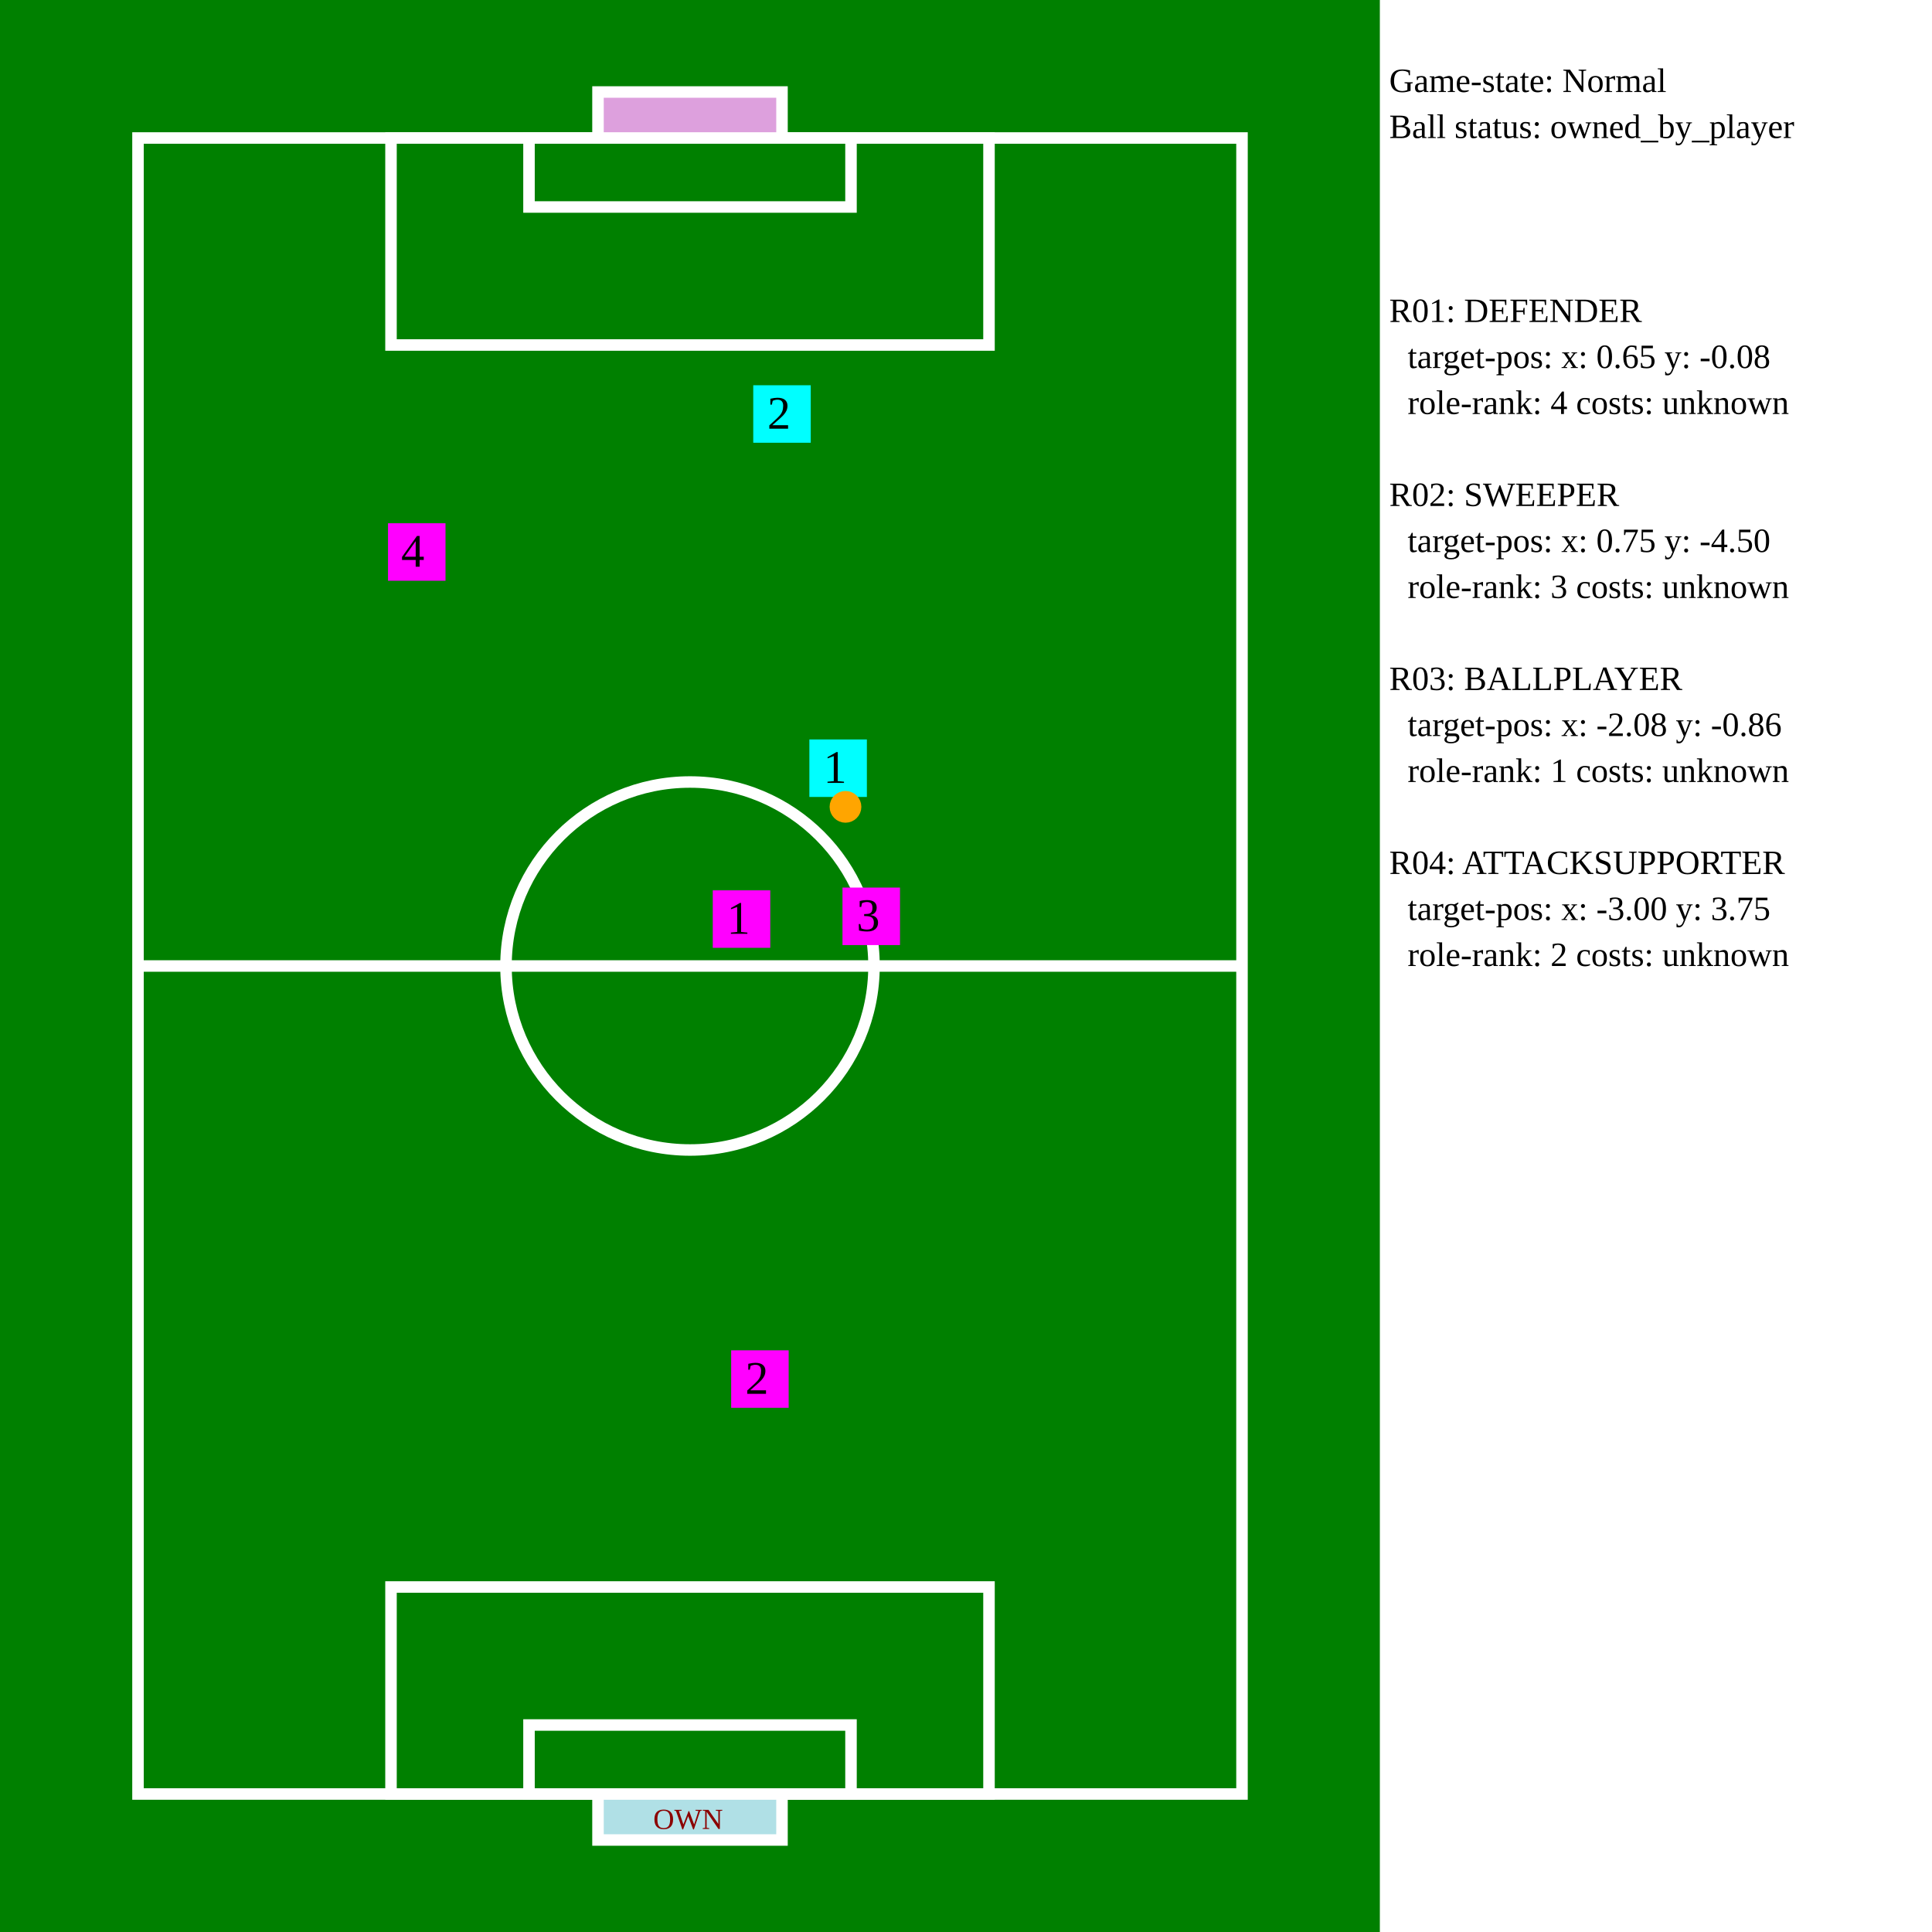
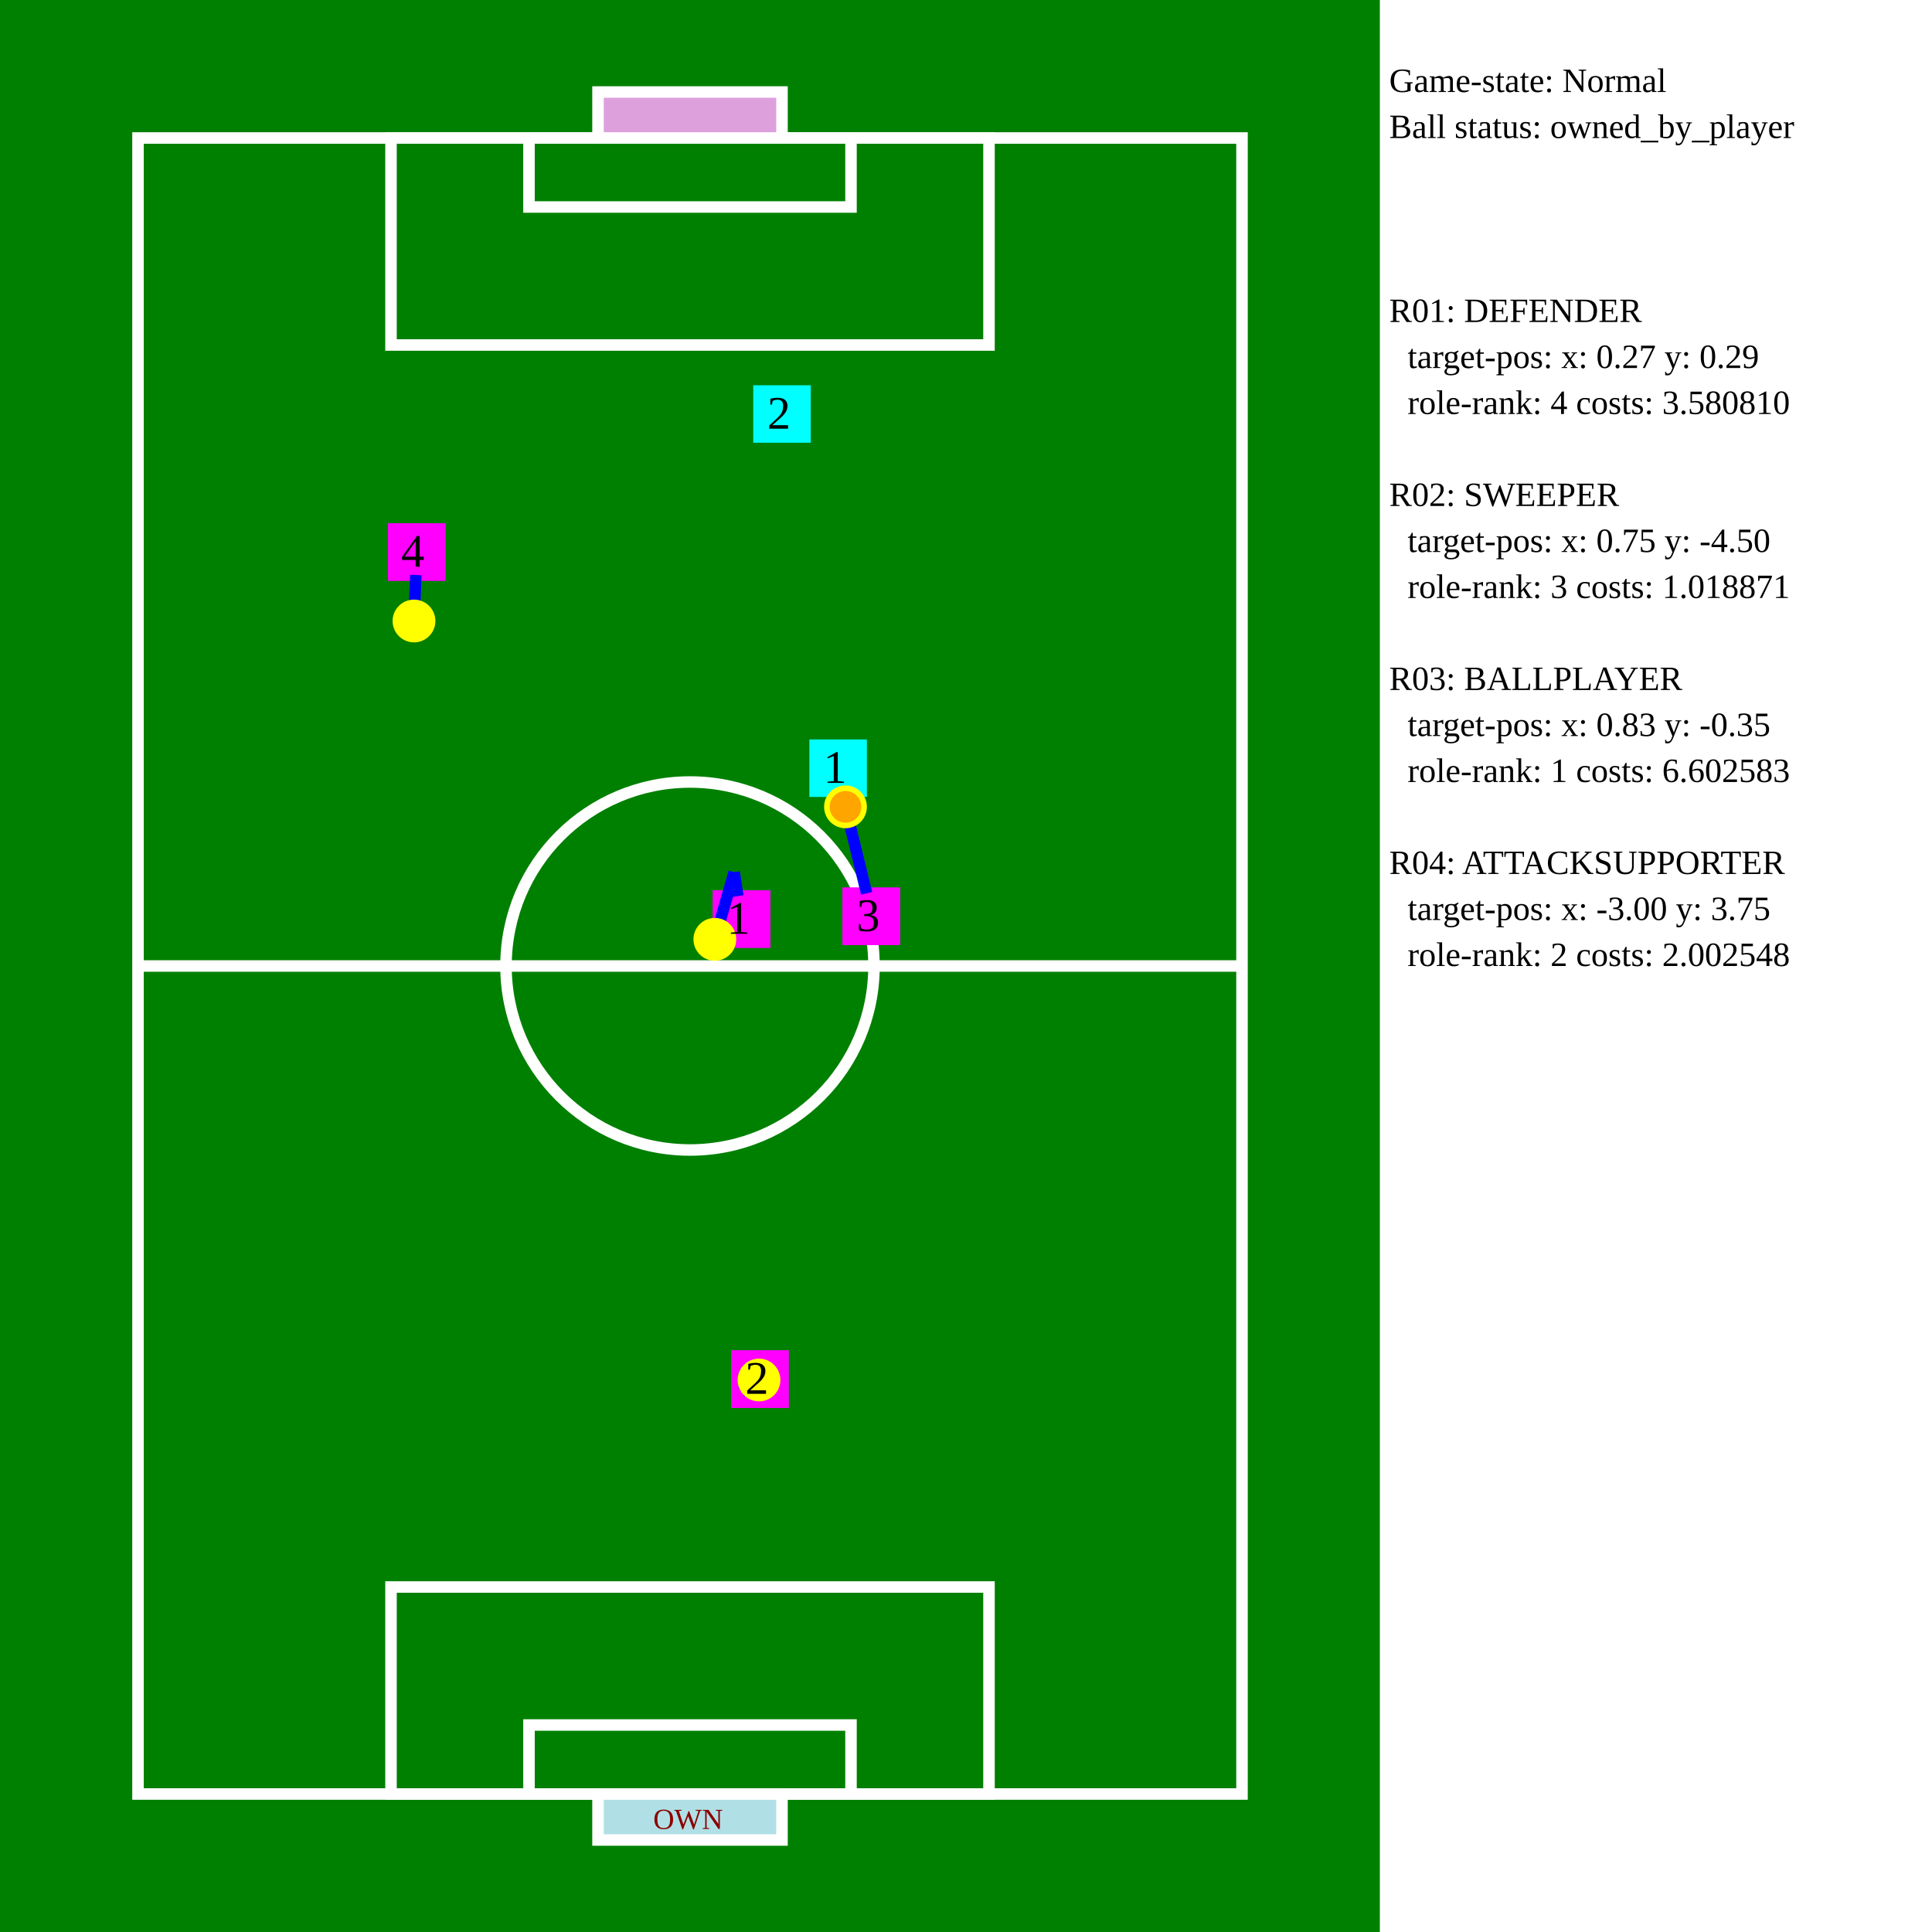
<svg xmlns="http://www.w3.org/2000/svg" width="21.00cm" height="21.00cm" version="1.1">
  <rect x="0cm" y="0cm" width="15.00cm" height="21.00cm" fill="green" stroke-width="0.02cm" />
  <rect x="15.00cm" y="0cm" width="6.00cm" height="21.00cm" fill="white" stroke-width="0.02cm" />
  <text x="15.10cm" y="1.00cm" font-size="14" font-weight-absolute="bold" fill="black">Game-state: Normal</text>
  <text x="15.10cm" y="1.50cm" font-size="14" font-weight-absolute="bold" fill="black">Ball status: owned_by_player</text>
  <text x="15.10cm" y="3.50cm" font-size="14" font-weight-absolute="bold" fill="black">R01: DEFENDER</text>
-   <text x="15.30cm" y="4.00cm" font-size="14" font-weight-absolute="bold" fill="black">target-pos: x: 0.65 y: -0.08</text>
-   <text x="15.30cm" y="4.50cm" font-size="14" font-weight-absolute="bold" fill="black">role-rank: 4 costs: unknown</text>
+   <text x="15.30cm" y="4.00cm" font-size="14" font-weight-absolute="bold" fill="black">target-pos: x: 0.27 y: 0.29</text>
+   <text x="15.30cm" y="4.50cm" font-size="14" font-weight-absolute="bold" fill="black">role-rank: 4 costs: 3.580810</text>
  <text x="15.10cm" y="5.50cm" font-size="14" font-weight-absolute="bold" fill="black">R02: SWEEPER</text>
  <text x="15.30cm" y="6.00cm" font-size="14" font-weight-absolute="bold" fill="black">target-pos: x: 0.75 y: -4.50</text>
-   <text x="15.30cm" y="6.50cm" font-size="14" font-weight-absolute="bold" fill="black">role-rank: 3 costs: unknown</text>
+   <text x="15.30cm" y="6.50cm" font-size="14" font-weight-absolute="bold" fill="black">role-rank: 3 costs: 1.018871</text>
  <text x="15.10cm" y="7.50cm" font-size="14" font-weight-absolute="bold" fill="black">R03: BALLPLAYER</text>
-   <text x="15.30cm" y="8.00cm" font-size="14" font-weight-absolute="bold" fill="black">target-pos: x: -2.08 y: -0.86</text>
-   <text x="15.30cm" y="8.50cm" font-size="14" font-weight-absolute="bold" fill="black">role-rank: 1 costs: unknown</text>
+   <text x="15.30cm" y="8.00cm" font-size="14" font-weight-absolute="bold" fill="black">target-pos: x: 0.83 y: -0.35</text>
+   <text x="15.30cm" y="8.50cm" font-size="14" font-weight-absolute="bold" fill="black">role-rank: 1 costs: 6.602583</text>
  <text x="15.10cm" y="9.50cm" font-size="14" font-weight-absolute="bold" fill="black">R04: ATTACKSUPPORTER</text>
  <text x="15.30cm" y="10.00cm" font-size="14" font-weight-absolute="bold" fill="black">target-pos: x: -3.00 y: 3.75</text>
-   <text x="15.30cm" y="10.50cm" font-size="14" font-weight-absolute="bold" fill="black">role-rank: 2 costs: unknown</text>
+   <text x="15.30cm" y="10.50cm" font-size="14" font-weight-absolute="bold" fill="black">role-rank: 2 costs: 2.002548</text>
  <rect x="1.50cm" y="1.50cm" width="12.00cm" height="18.00cm" fill="none" stroke="white" stroke-width="0.125cm" />
  <line x1="1.50cm" y1="10.50cm" x2="13.50cm" y2="10.50cm" stroke-width="0.125cm" stroke="white" />
  <circle cx="7.50cm" cy="10.50cm" r="2.00cm" fill="none" stroke="white" stroke-width="0.125cm" />
  <rect x="4.25cm" y="1.50cm" width="6.50cm" height="2.25cm" fill="green" stroke="white" stroke-width="0.125cm" />
  <rect x="4.25cm" y="17.25cm" width="6.50cm" height="2.25cm" fill="green" stroke="white" stroke-width="0.125cm" />
  <rect x="5.75cm" y="1.50cm" width="3.50cm" height="0.75cm" fill="green" stroke="white" stroke-width="0.125cm" />
  <rect x="5.75cm" y="18.75cm" width="3.50cm" height="0.75cm" fill="green" stroke="white" stroke-width="0.125cm" />
  <rect x="6.50cm" y="1.00cm" width="2.00cm" height="0.50cm" fill="plum" stroke="white" stroke-width="0.125cm" />
  <rect x="6.50cm" y="19.50cm" width="2.00cm" height="0.50cm" fill="powderblue" stroke="white" stroke-width="0.125cm" />
  <text x="7.10cm" y="19.88cm" fill="darkred">OWN</text>
  <rect x="8.86cm" y="8.10cm" width="0.50cm" height="0.50cm" fill="cyan" stroke="cyan" stroke-width="0.125cm" />
  <text x="8.95cm" y="8.51cm" font-size="large" font-weight-absolute="bold" fill="black">1</text>
  <rect x="8.25cm" y="4.25cm" width="0.50cm" height="0.50cm" fill="cyan" stroke="cyan" stroke-width="0.125cm" />
  <text x="8.34cm" y="4.66cm" font-size="large" font-weight-absolute="bold" fill="black">2</text>
  <rect x="7.81cm" y="9.74cm" width="0.50cm" height="0.50cm" fill="magenta" stroke="magenta" stroke-width="0.125cm" />
  <rect x="8.01cm" y="14.74cm" width="0.50cm" height="0.50cm" fill="magenta" stroke="magenta" stroke-width="0.125cm" />
  <rect x="9.22cm" y="9.71cm" width="0.50cm" height="0.50cm" fill="magenta" stroke="magenta" stroke-width="0.125cm" />
  <rect x="4.28cm" y="5.75cm" width="0.50cm" height="0.50cm" fill="magenta" stroke="magenta" stroke-width="0.125cm" />
+   <rect x="7.81cm" y="9.74cm" width="0.50cm" height="0.50cm" fill="magenta" stroke="magenta" stroke-width="0.125cm" />
+   <line x1="8.02cm" y1="9.74cm" x2="7.98cm" y2="9.48cm" stroke-width="0.125cm" stroke="blue" />
+   <line x1="7.98cm" y1="9.48cm" x2="7.77cm" y2="10.21cm" stroke-width="0.125cm" stroke="blue" />
+   <circle cx="7.77cm" cy="10.21cm" r="0.17cm" fill="yellow" stroke="yellow" stroke-width="0.125cm" />
+   <rect x="8.01cm" y="14.74cm" width="0.50cm" height="0.50cm" fill="magenta" stroke="magenta" stroke-width="0.125cm" />
+   <line x1="8.06cm" y1="15.13cm" x2="8.25cm" y2="15.00cm" stroke-width="0.125cm" stroke="blue" />
+   <circle cx="8.25cm" cy="15.00cm" r="0.17cm" fill="yellow" stroke="yellow" stroke-width="0.125cm" />
+   <rect x="9.22cm" y="9.71cm" width="0.50cm" height="0.50cm" fill="magenta" stroke="magenta" stroke-width="0.125cm" />
+   <line x1="9.42cm" y1="9.71cm" x2="9.19cm" y2="8.77cm" stroke-width="0.125cm" stroke="blue" />
+   <circle cx="9.19cm" cy="8.77cm" r="0.17cm" fill="yellow" stroke="yellow" stroke-width="0.125cm" />
+   <rect x="4.28cm" y="5.75cm" width="0.50cm" height="0.50cm" fill="magenta" stroke="magenta" stroke-width="0.125cm" />
+   <line x1="4.52cm" y1="6.25cm" x2="4.50cm" y2="6.75cm" stroke-width="0.125cm" stroke="blue" />
+   <circle cx="4.50cm" cy="6.75cm" r="0.17cm" fill="yellow" stroke="yellow" stroke-width="0.125cm" />
  <text x="7.90cm" y="10.15cm" font-size="large" font-weight-absolute="bold" fill="black">1</text>
  <text x="8.10cm" y="15.15cm" font-size="large" font-weight-absolute="bold" fill="black">2</text>
  <text x="9.31cm" y="10.12cm" font-size="large" font-weight-absolute="bold" fill="black">3</text>
  <text x="4.36cm" y="6.16cm" font-size="large" font-weight-absolute="bold" fill="black">4</text>
  <circle cx="9.19cm" cy="8.77cm" r="0.11cm" fill="orange" stroke="orange" stroke-width="0.125cm" />
</svg>
